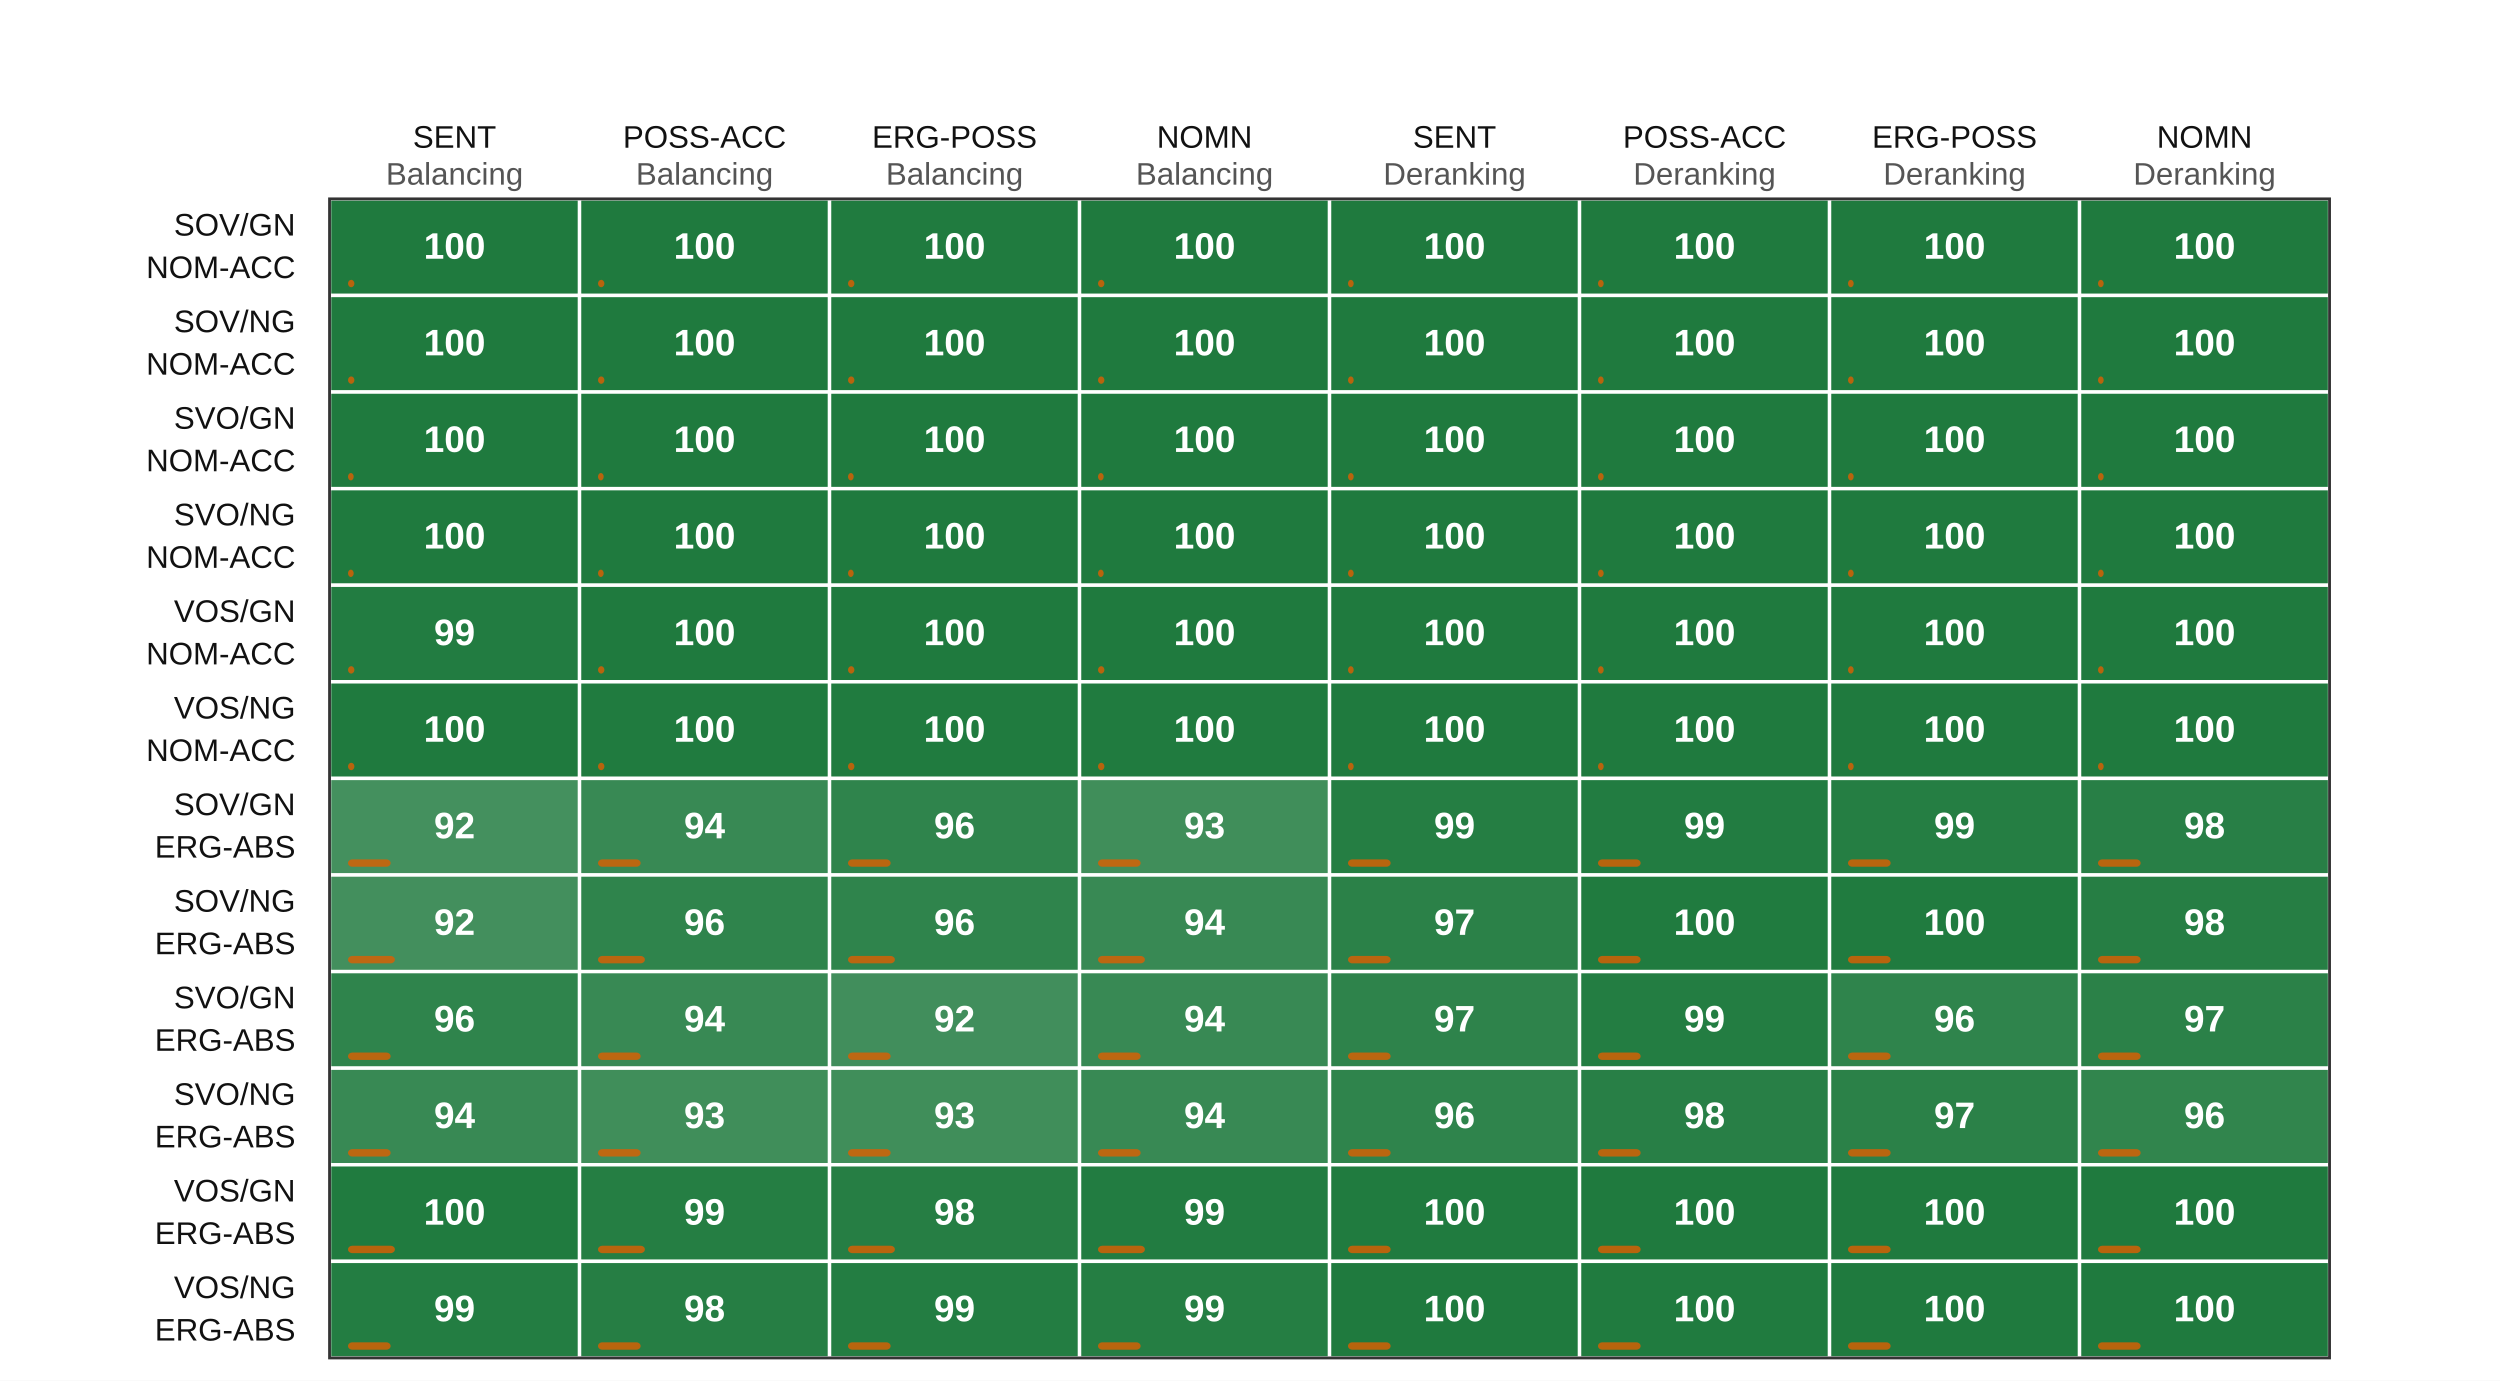
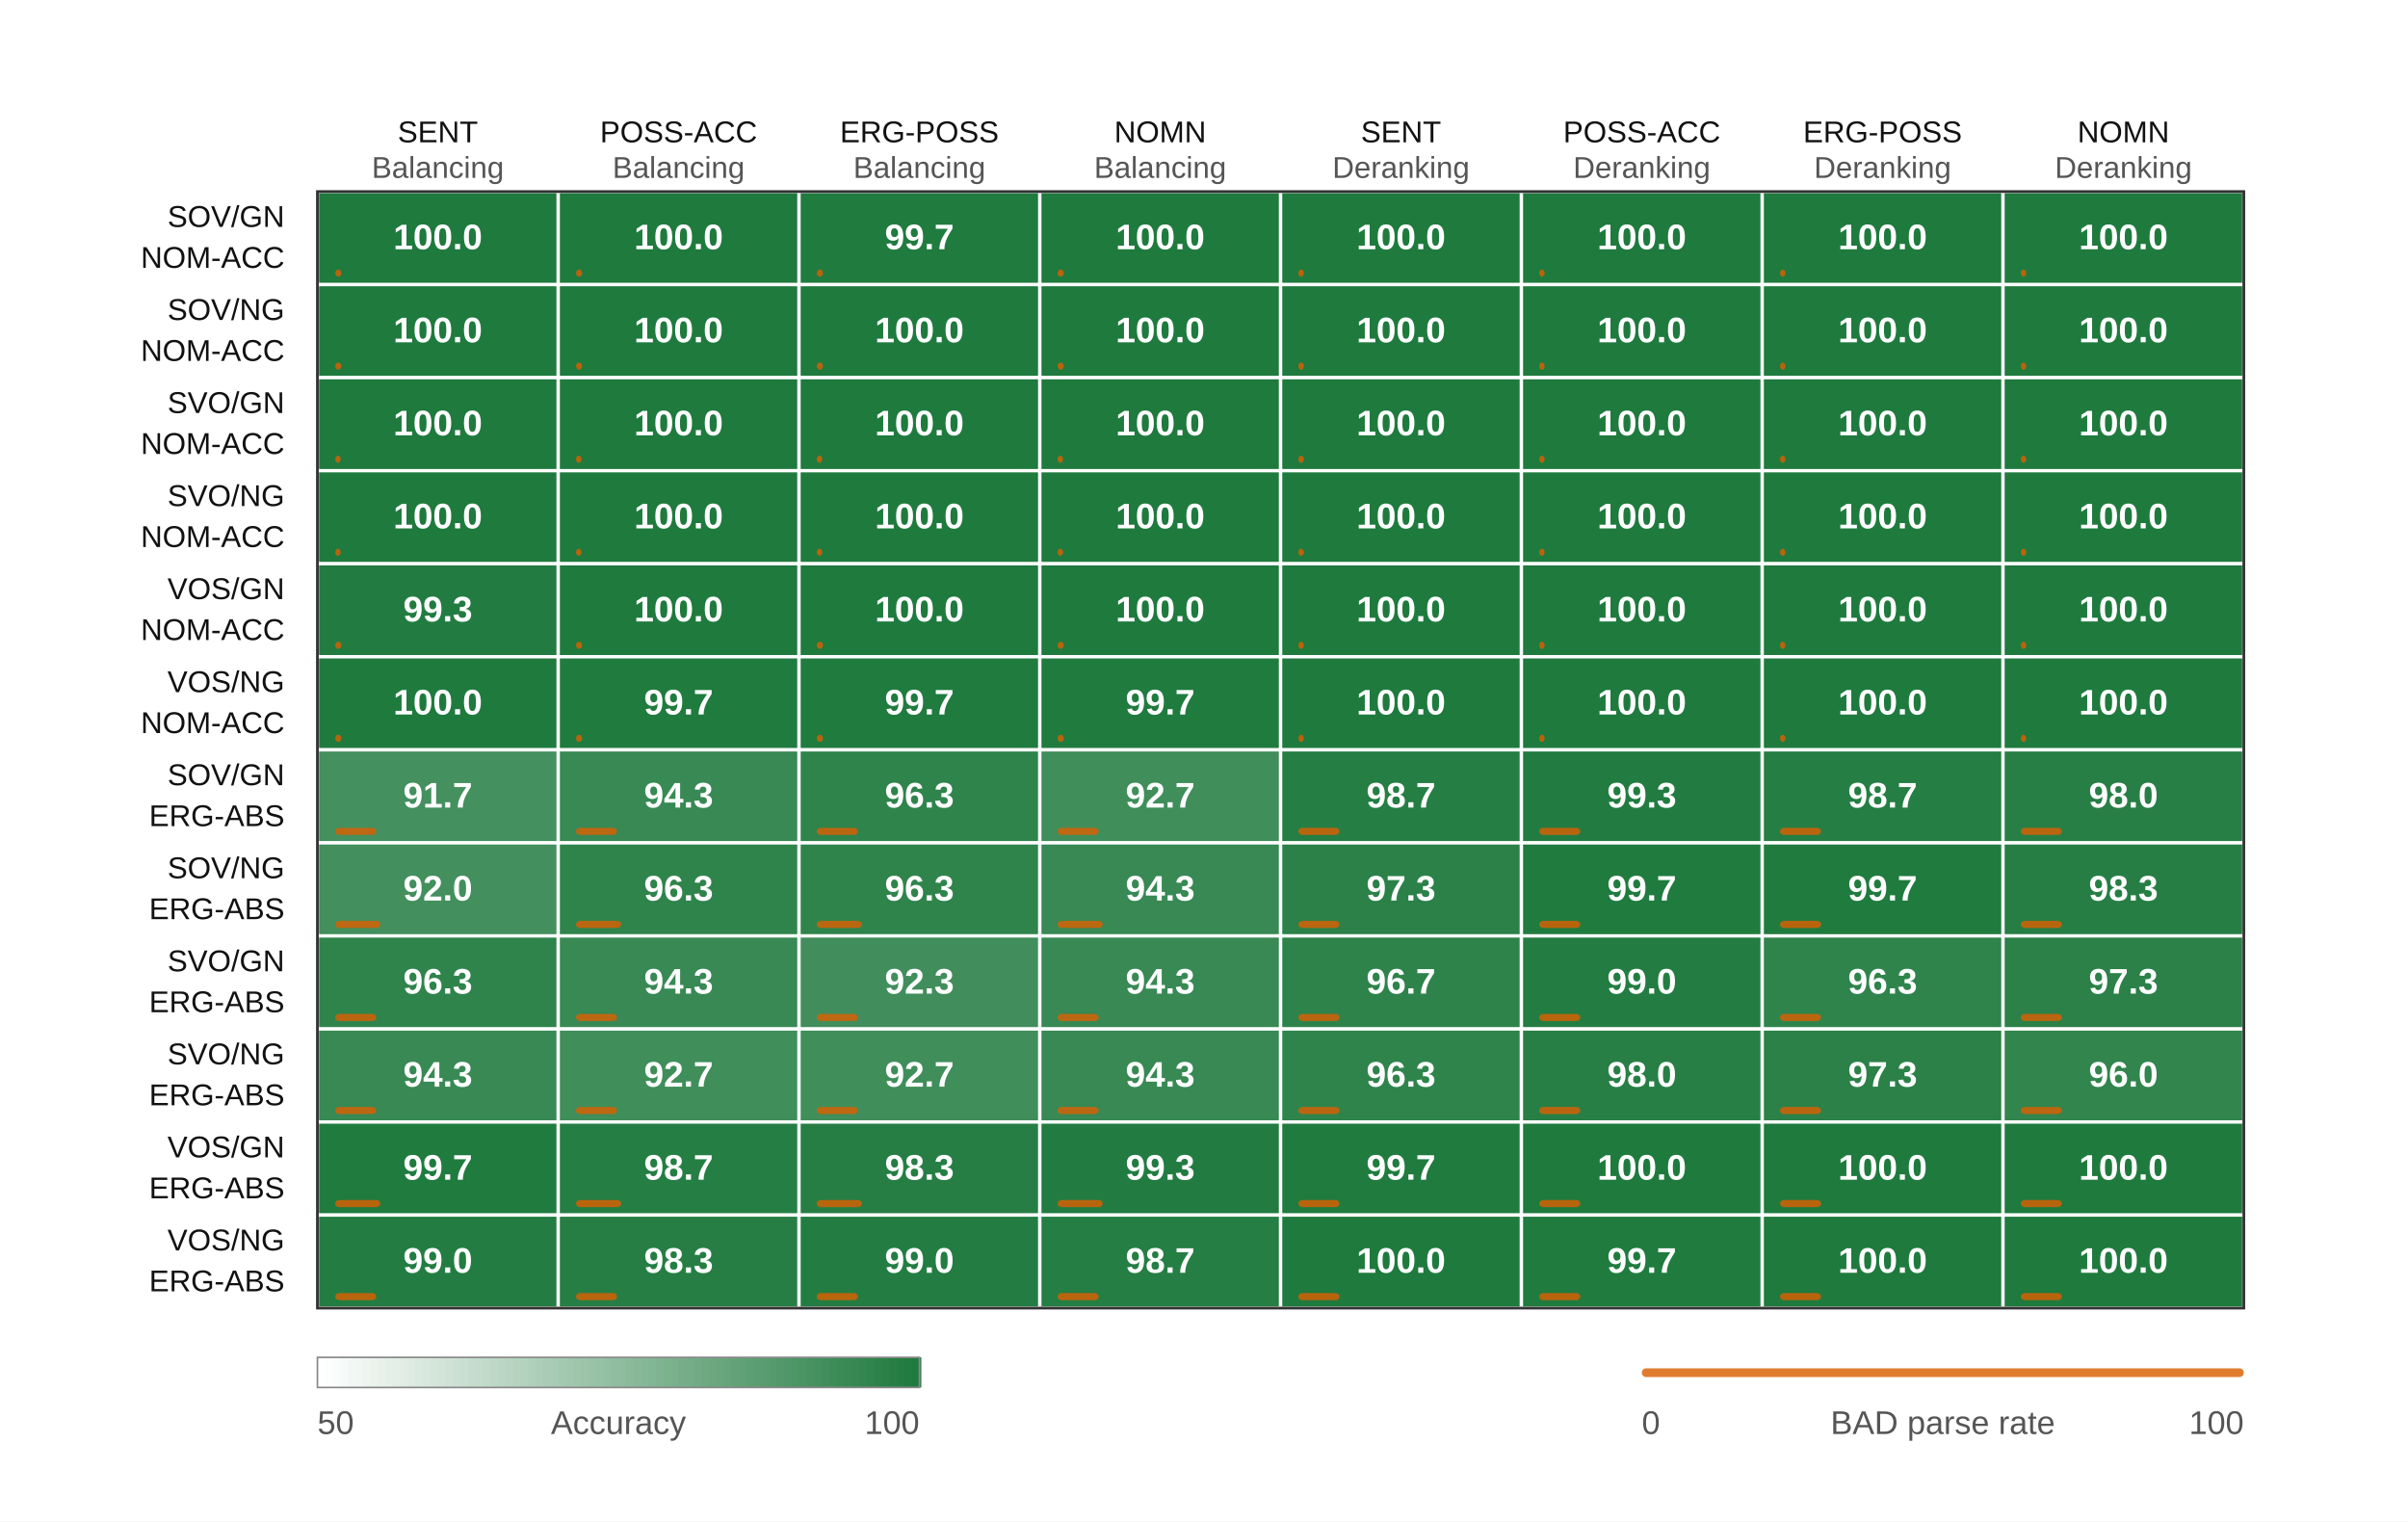
- <svg xmlns="http://www.w3.org/2000/svg" width="880" height="486" viewBox="0 0 880 486">
+ <svg xmlns="http://www.w3.org/2000/svg" width="880" height="556" viewBox="0 0 880 556">
  <defs>
    <style>text{font-family:Arial,Helvetica,sans-serif}.lab{font-size:11px;fill:#111}.num{font-size:13px;font-weight:700}.small{font-size:12px;fill:#555}.comp{font-size:11px;fill:#555}</style>
  </defs>
-   <rect x="0" y="0" width="880" height="486" fill="#fff" />
+   <rect x="0" y="0" width="880" height="556" fill="#fff" />
  <text class="lab" x="160" y="52" text-anchor="middle">SENT</text>
  <text class="comp" x="160" y="65" text-anchor="middle">Balancing</text>
  <text class="lab" x="248" y="52" text-anchor="middle">POSS-ACC</text>
  <text class="comp" x="248" y="65" text-anchor="middle">Balancing</text>
  <text class="lab" x="336" y="52" text-anchor="middle">ERG-POSS</text>
  <text class="comp" x="336" y="65" text-anchor="middle">Balancing</text>
  <text class="lab" x="424" y="52" text-anchor="middle">NOMN</text>
  <text class="comp" x="424" y="65" text-anchor="middle">Balancing</text>
  <text class="lab" x="512" y="52" text-anchor="middle">SENT</text>
  <text class="comp" x="512" y="65" text-anchor="middle">Deranking</text>
  <text class="lab" x="600" y="52" text-anchor="middle">POSS-ACC</text>
  <text class="comp" x="600" y="65" text-anchor="middle">Deranking</text>
  <text class="lab" x="688" y="52" text-anchor="middle">ERG-POSS</text>
  <text class="comp" x="688" y="65" text-anchor="middle">Deranking</text>
  <text class="lab" x="776" y="52" text-anchor="middle">NOMN</text>
  <text class="comp" x="776" y="65" text-anchor="middle">Deranking</text>
  <text class="lab" x="104" y="82.92" text-anchor="end">SOV/GN</text>
  <text class="lab" x="104" y="97.88" text-anchor="end">NOM-ACC</text>
  <rect x="116" y="70" width="88" height="34" fill="#1f7a3e" stroke="#fff" stroke-width="1.2" />
-   <text class="num" x="160" y="91.08" text-anchor="middle" fill="#fff">100</text>
+   <text class="num" x="160" y="91.08" text-anchor="middle" fill="#fff">100.0</text>
  <rect x="122.5" y="98.5" width="2.25" height="2.6" rx="1.5" fill="#d95f02" opacity="0.82" />
  <rect x="204" y="70" width="88" height="34" fill="#1f7a3e" stroke="#fff" stroke-width="1.2" />
-   <text class="num" x="248" y="91.08" text-anchor="middle" fill="#fff">100</text>
+   <text class="num" x="248" y="91.08" text-anchor="middle" fill="#fff">100.0</text>
  <rect x="210.5" y="98.5" width="2.25" height="2.6" rx="1.5" fill="#d95f02" opacity="0.82" />
  <rect x="292" y="70" width="88" height="34" fill="#207b3f" stroke="#fff" stroke-width="1.2" />
-   <text class="num" x="336" y="91.08" text-anchor="middle" fill="#fff">100</text>
+   <text class="num" x="336" y="91.08" text-anchor="middle" fill="#fff">99.7</text>
  <rect x="298.5" y="98.5" width="2.25" height="2.6" rx="1.5" fill="#d95f02" opacity="0.82" />
  <rect x="380" y="70" width="88" height="34" fill="#1f7a3e" stroke="#fff" stroke-width="1.2" />
-   <text class="num" x="424" y="91.08" text-anchor="middle" fill="#fff">100</text>
+   <text class="num" x="424" y="91.08" text-anchor="middle" fill="#fff">100.0</text>
  <rect x="386.5" y="98.5" width="2.25" height="2.6" rx="1.5" fill="#d95f02" opacity="0.82" />
  <rect x="468" y="70" width="88" height="34" fill="#1f7a3e" stroke="#fff" stroke-width="1.2" />
-   <text class="num" x="512" y="91.08" text-anchor="middle" fill="#fff">100</text>
+   <text class="num" x="512" y="91.08" text-anchor="middle" fill="#fff">100.0</text>
  <rect x="474.5" y="98.5" width="2" height="2.6" rx="1.5" fill="#d95f02" opacity="0.82" />
  <rect x="556" y="70" width="88" height="34" fill="#1f7a3e" stroke="#fff" stroke-width="1.2" />
-   <text class="num" x="600" y="91.08" text-anchor="middle" fill="#fff">100</text>
+   <text class="num" x="600" y="91.08" text-anchor="middle" fill="#fff">100.0</text>
  <rect x="562.5" y="98.5" width="2" height="2.6" rx="1.5" fill="#d95f02" opacity="0.82" />
  <rect x="644" y="70" width="88" height="34" fill="#1f7a3e" stroke="#fff" stroke-width="1.2" />
-   <text class="num" x="688" y="91.08" text-anchor="middle" fill="#fff">100</text>
+   <text class="num" x="688" y="91.08" text-anchor="middle" fill="#fff">100.0</text>
  <rect x="650.5" y="98.5" width="2" height="2.6" rx="1.5" fill="#d95f02" opacity="0.82" />
  <rect x="732" y="70" width="88" height="34" fill="#1f7a3e" stroke="#fff" stroke-width="1.2" />
-   <text class="num" x="776" y="91.08" text-anchor="middle" fill="#fff">100</text>
+   <text class="num" x="776" y="91.08" text-anchor="middle" fill="#fff">100.0</text>
  <rect x="738.5" y="98.5" width="2" height="2.6" rx="1.5" fill="#d95f02" opacity="0.82" />
  <text class="lab" x="104" y="116.92" text-anchor="end">SOV/NG</text>
  <text class="lab" x="104" y="131.88" text-anchor="end">NOM-ACC</text>
  <rect x="116" y="104" width="88" height="34" fill="#1f7a3e" stroke="#fff" stroke-width="1.2" />
-   <text class="num" x="160" y="125.08" text-anchor="middle" fill="#fff">100</text>
+   <text class="num" x="160" y="125.08" text-anchor="middle" fill="#fff">100.0</text>
  <rect x="122.5" y="132.5" width="2.25" height="2.6" rx="1.5" fill="#d95f02" opacity="0.82" />
  <rect x="204" y="104" width="88" height="34" fill="#1f7a3e" stroke="#fff" stroke-width="1.2" />
-   <text class="num" x="248" y="125.08" text-anchor="middle" fill="#fff">100</text>
+   <text class="num" x="248" y="125.08" text-anchor="middle" fill="#fff">100.0</text>
  <rect x="210.5" y="132.5" width="2.25" height="2.6" rx="1.5" fill="#d95f02" opacity="0.82" />
  <rect x="292" y="104" width="88" height="34" fill="#1f7a3e" stroke="#fff" stroke-width="1.2" />
-   <text class="num" x="336" y="125.08" text-anchor="middle" fill="#fff">100</text>
+   <text class="num" x="336" y="125.08" text-anchor="middle" fill="#fff">100.0</text>
  <rect x="298.5" y="132.5" width="2.25" height="2.6" rx="1.5" fill="#d95f02" opacity="0.82" />
  <rect x="380" y="104" width="88" height="34" fill="#1f7a3e" stroke="#fff" stroke-width="1.2" />
-   <text class="num" x="424" y="125.08" text-anchor="middle" fill="#fff">100</text>
+   <text class="num" x="424" y="125.08" text-anchor="middle" fill="#fff">100.0</text>
  <rect x="386.5" y="132.5" width="2.25" height="2.6" rx="1.5" fill="#d95f02" opacity="0.82" />
  <rect x="468" y="104" width="88" height="34" fill="#1f7a3e" stroke="#fff" stroke-width="1.2" />
-   <text class="num" x="512" y="125.08" text-anchor="middle" fill="#fff">100</text>
+   <text class="num" x="512" y="125.08" text-anchor="middle" fill="#fff">100.0</text>
  <rect x="474.5" y="132.5" width="2" height="2.6" rx="1.5" fill="#d95f02" opacity="0.82" />
  <rect x="556" y="104" width="88" height="34" fill="#1f7a3e" stroke="#fff" stroke-width="1.2" />
-   <text class="num" x="600" y="125.08" text-anchor="middle" fill="#fff">100</text>
+   <text class="num" x="600" y="125.08" text-anchor="middle" fill="#fff">100.0</text>
  <rect x="562.5" y="132.5" width="2" height="2.6" rx="1.5" fill="#d95f02" opacity="0.82" />
  <rect x="644" y="104" width="88" height="34" fill="#1f7a3e" stroke="#fff" stroke-width="1.2" />
-   <text class="num" x="688" y="125.08" text-anchor="middle" fill="#fff">100</text>
+   <text class="num" x="688" y="125.08" text-anchor="middle" fill="#fff">100.0</text>
  <rect x="650.5" y="132.5" width="2" height="2.6" rx="1.5" fill="#d95f02" opacity="0.82" />
  <rect x="732" y="104" width="88" height="34" fill="#1f7a3e" stroke="#fff" stroke-width="1.2" />
-   <text class="num" x="776" y="125.08" text-anchor="middle" fill="#fff">100</text>
+   <text class="num" x="776" y="125.08" text-anchor="middle" fill="#fff">100.0</text>
  <rect x="738.5" y="132.5" width="2" height="2.6" rx="1.5" fill="#d95f02" opacity="0.82" />
  <text class="lab" x="104" y="150.92" text-anchor="end">SVO/GN</text>
  <text class="lab" x="104" y="165.88" text-anchor="end">NOM-ACC</text>
  <rect x="116" y="138" width="88" height="34" fill="#1f7a3e" stroke="#fff" stroke-width="1.2" />
-   <text class="num" x="160" y="159.08" text-anchor="middle" fill="#fff">100</text>
+   <text class="num" x="160" y="159.08" text-anchor="middle" fill="#fff">100.0</text>
  <rect x="122.5" y="166.5" width="2" height="2.6" rx="1.5" fill="#d95f02" opacity="0.82" />
  <rect x="204" y="138" width="88" height="34" fill="#1f7a3e" stroke="#fff" stroke-width="1.2" />
-   <text class="num" x="248" y="159.08" text-anchor="middle" fill="#fff">100</text>
+   <text class="num" x="248" y="159.08" text-anchor="middle" fill="#fff">100.0</text>
  <rect x="210.5" y="166.5" width="2" height="2.6" rx="1.5" fill="#d95f02" opacity="0.82" />
  <rect x="292" y="138" width="88" height="34" fill="#1f7a3e" stroke="#fff" stroke-width="1.2" />
-   <text class="num" x="336" y="159.08" text-anchor="middle" fill="#fff">100</text>
+   <text class="num" x="336" y="159.08" text-anchor="middle" fill="#fff">100.0</text>
  <rect x="298.5" y="166.5" width="2" height="2.6" rx="1.5" fill="#d95f02" opacity="0.82" />
  <rect x="380" y="138" width="88" height="34" fill="#1f7a3e" stroke="#fff" stroke-width="1.2" />
-   <text class="num" x="424" y="159.08" text-anchor="middle" fill="#fff">100</text>
+   <text class="num" x="424" y="159.08" text-anchor="middle" fill="#fff">100.0</text>
  <rect x="386.5" y="166.5" width="2" height="2.6" rx="1.5" fill="#d95f02" opacity="0.82" />
  <rect x="468" y="138" width="88" height="34" fill="#1f7a3e" stroke="#fff" stroke-width="1.2" />
-   <text class="num" x="512" y="159.08" text-anchor="middle" fill="#fff">100</text>
+   <text class="num" x="512" y="159.08" text-anchor="middle" fill="#fff">100.0</text>
  <rect x="474.5" y="166.5" width="2" height="2.6" rx="1.5" fill="#d95f02" opacity="0.82" />
  <rect x="556" y="138" width="88" height="34" fill="#1f7a3e" stroke="#fff" stroke-width="1.2" />
-   <text class="num" x="600" y="159.08" text-anchor="middle" fill="#fff">100</text>
+   <text class="num" x="600" y="159.08" text-anchor="middle" fill="#fff">100.0</text>
  <rect x="562.5" y="166.5" width="2" height="2.6" rx="1.5" fill="#d95f02" opacity="0.82" />
  <rect x="644" y="138" width="88" height="34" fill="#1f7a3e" stroke="#fff" stroke-width="1.2" />
-   <text class="num" x="688" y="159.08" text-anchor="middle" fill="#fff">100</text>
+   <text class="num" x="688" y="159.08" text-anchor="middle" fill="#fff">100.0</text>
  <rect x="650.5" y="166.5" width="2" height="2.6" rx="1.5" fill="#d95f02" opacity="0.82" />
  <rect x="732" y="138" width="88" height="34" fill="#1f7a3e" stroke="#fff" stroke-width="1.2" />
-   <text class="num" x="776" y="159.08" text-anchor="middle" fill="#fff">100</text>
+   <text class="num" x="776" y="159.08" text-anchor="middle" fill="#fff">100.0</text>
  <rect x="738.5" y="166.5" width="2" height="2.6" rx="1.5" fill="#d95f02" opacity="0.82" />
  <text class="lab" x="104" y="184.92" text-anchor="end">SVO/NG</text>
  <text class="lab" x="104" y="199.88" text-anchor="end">NOM-ACC</text>
  <rect x="116" y="172" width="88" height="34" fill="#1f7a3e" stroke="#fff" stroke-width="1.2" />
-   <text class="num" x="160" y="193.08" text-anchor="middle" fill="#fff">100</text>
+   <text class="num" x="160" y="193.08" text-anchor="middle" fill="#fff">100.0</text>
  <rect x="122.5" y="200.5" width="2" height="2.6" rx="1.5" fill="#d95f02" opacity="0.82" />
  <rect x="204" y="172" width="88" height="34" fill="#1f7a3e" stroke="#fff" stroke-width="1.2" />
-   <text class="num" x="248" y="193.08" text-anchor="middle" fill="#fff">100</text>
+   <text class="num" x="248" y="193.08" text-anchor="middle" fill="#fff">100.0</text>
  <rect x="210.5" y="200.5" width="2" height="2.6" rx="1.5" fill="#d95f02" opacity="0.82" />
  <rect x="292" y="172" width="88" height="34" fill="#1f7a3e" stroke="#fff" stroke-width="1.2" />
-   <text class="num" x="336" y="193.08" text-anchor="middle" fill="#fff">100</text>
+   <text class="num" x="336" y="193.08" text-anchor="middle" fill="#fff">100.0</text>
  <rect x="298.5" y="200.5" width="2" height="2.6" rx="1.5" fill="#d95f02" opacity="0.82" />
  <rect x="380" y="172" width="88" height="34" fill="#1f7a3e" stroke="#fff" stroke-width="1.2" />
-   <text class="num" x="424" y="193.08" text-anchor="middle" fill="#fff">100</text>
+   <text class="num" x="424" y="193.08" text-anchor="middle" fill="#fff">100.0</text>
  <rect x="386.5" y="200.5" width="2" height="2.6" rx="1.5" fill="#d95f02" opacity="0.82" />
  <rect x="468" y="172" width="88" height="34" fill="#1f7a3e" stroke="#fff" stroke-width="1.2" />
-   <text class="num" x="512" y="193.08" text-anchor="middle" fill="#fff">100</text>
+   <text class="num" x="512" y="193.08" text-anchor="middle" fill="#fff">100.0</text>
  <rect x="474.5" y="200.5" width="2" height="2.6" rx="1.5" fill="#d95f02" opacity="0.82" />
  <rect x="556" y="172" width="88" height="34" fill="#1f7a3e" stroke="#fff" stroke-width="1.2" />
-   <text class="num" x="600" y="193.08" text-anchor="middle" fill="#fff">100</text>
+   <text class="num" x="600" y="193.08" text-anchor="middle" fill="#fff">100.0</text>
  <rect x="562.5" y="200.5" width="2" height="2.6" rx="1.5" fill="#d95f02" opacity="0.82" />
  <rect x="644" y="172" width="88" height="34" fill="#1f7a3e" stroke="#fff" stroke-width="1.2" />
-   <text class="num" x="688" y="193.08" text-anchor="middle" fill="#fff">100</text>
+   <text class="num" x="688" y="193.08" text-anchor="middle" fill="#fff">100.0</text>
  <rect x="650.5" y="200.5" width="2" height="2.6" rx="1.5" fill="#d95f02" opacity="0.82" />
  <rect x="732" y="172" width="88" height="34" fill="#1f7a3e" stroke="#fff" stroke-width="1.2" />
-   <text class="num" x="776" y="193.08" text-anchor="middle" fill="#fff">100</text>
+   <text class="num" x="776" y="193.08" text-anchor="middle" fill="#fff">100.0</text>
  <rect x="738.5" y="200.5" width="2" height="2.6" rx="1.5" fill="#d95f02" opacity="0.82" />
  <text class="lab" x="104" y="218.92" text-anchor="end">VOS/GN</text>
  <text class="lab" x="104" y="233.88" text-anchor="end">NOM-ACC</text>
  <rect x="116" y="206" width="88" height="34" fill="#227c41" stroke="#fff" stroke-width="1.2" />
-   <text class="num" x="160" y="227.08" text-anchor="middle" fill="#fff">99</text>
+   <text class="num" x="160" y="227.08" text-anchor="middle" fill="#fff">99.3</text>
  <rect x="122.5" y="234.5" width="2.25" height="2.6" rx="1.5" fill="#d95f02" opacity="0.82" />
  <rect x="204" y="206" width="88" height="34" fill="#1f7a3e" stroke="#fff" stroke-width="1.2" />
-   <text class="num" x="248" y="227.08" text-anchor="middle" fill="#fff">100</text>
+   <text class="num" x="248" y="227.08" text-anchor="middle" fill="#fff">100.0</text>
  <rect x="210.5" y="234.5" width="2.25" height="2.6" rx="1.5" fill="#d95f02" opacity="0.82" />
  <rect x="292" y="206" width="88" height="34" fill="#1f7a3e" stroke="#fff" stroke-width="1.2" />
-   <text class="num" x="336" y="227.08" text-anchor="middle" fill="#fff">100</text>
+   <text class="num" x="336" y="227.08" text-anchor="middle" fill="#fff">100.0</text>
  <rect x="298.5" y="234.5" width="2.25" height="2.6" rx="1.5" fill="#d95f02" opacity="0.82" />
  <rect x="380" y="206" width="88" height="34" fill="#1f7a3e" stroke="#fff" stroke-width="1.2" />
-   <text class="num" x="424" y="227.08" text-anchor="middle" fill="#fff">100</text>
+   <text class="num" x="424" y="227.08" text-anchor="middle" fill="#fff">100.0</text>
  <rect x="386.5" y="234.5" width="2.25" height="2.6" rx="1.5" fill="#d95f02" opacity="0.82" />
  <rect x="468" y="206" width="88" height="34" fill="#1f7a3e" stroke="#fff" stroke-width="1.2" />
-   <text class="num" x="512" y="227.08" text-anchor="middle" fill="#fff">100</text>
+   <text class="num" x="512" y="227.08" text-anchor="middle" fill="#fff">100.0</text>
  <rect x="474.5" y="234.5" width="2" height="2.6" rx="1.5" fill="#d95f02" opacity="0.82" />
  <rect x="556" y="206" width="88" height="34" fill="#1f7a3e" stroke="#fff" stroke-width="1.2" />
-   <text class="num" x="600" y="227.08" text-anchor="middle" fill="#fff">100</text>
+   <text class="num" x="600" y="227.08" text-anchor="middle" fill="#fff">100.0</text>
  <rect x="562.5" y="234.5" width="2" height="2.6" rx="1.5" fill="#d95f02" opacity="0.82" />
  <rect x="644" y="206" width="88" height="34" fill="#1f7a3e" stroke="#fff" stroke-width="1.2" />
-   <text class="num" x="688" y="227.08" text-anchor="middle" fill="#fff">100</text>
+   <text class="num" x="688" y="227.08" text-anchor="middle" fill="#fff">100.0</text>
  <rect x="650.5" y="234.5" width="2" height="2.6" rx="1.5" fill="#d95f02" opacity="0.82" />
  <rect x="732" y="206" width="88" height="34" fill="#1f7a3e" stroke="#fff" stroke-width="1.2" />
-   <text class="num" x="776" y="227.08" text-anchor="middle" fill="#fff">100</text>
+   <text class="num" x="776" y="227.08" text-anchor="middle" fill="#fff">100.0</text>
  <rect x="738.5" y="234.5" width="2" height="2.6" rx="1.5" fill="#d95f02" opacity="0.82" />
  <text class="lab" x="104" y="252.92" text-anchor="end">VOS/NG</text>
  <text class="lab" x="104" y="267.88" text-anchor="end">NOM-ACC</text>
  <rect x="116" y="240" width="88" height="34" fill="#1f7a3e" stroke="#fff" stroke-width="1.2" />
-   <text class="num" x="160" y="261.08" text-anchor="middle" fill="#fff">100</text>
+   <text class="num" x="160" y="261.08" text-anchor="middle" fill="#fff">100.0</text>
  <rect x="122.5" y="268.5" width="2.25" height="2.6" rx="1.5" fill="#d95f02" opacity="0.82" />
  <rect x="204" y="240" width="88" height="34" fill="#207b3f" stroke="#fff" stroke-width="1.2" />
-   <text class="num" x="248" y="261.08" text-anchor="middle" fill="#fff">100</text>
+   <text class="num" x="248" y="261.08" text-anchor="middle" fill="#fff">99.7</text>
  <rect x="210.5" y="268.5" width="2.25" height="2.6" rx="1.5" fill="#d95f02" opacity="0.82" />
  <rect x="292" y="240" width="88" height="34" fill="#207b3f" stroke="#fff" stroke-width="1.2" />
-   <text class="num" x="336" y="261.08" text-anchor="middle" fill="#fff">100</text>
+   <text class="num" x="336" y="261.08" text-anchor="middle" fill="#fff">99.7</text>
  <rect x="298.5" y="268.5" width="2.25" height="2.6" rx="1.5" fill="#d95f02" opacity="0.82" />
  <rect x="380" y="240" width="88" height="34" fill="#207b3f" stroke="#fff" stroke-width="1.2" />
-   <text class="num" x="424" y="261.08" text-anchor="middle" fill="#fff">100</text>
+   <text class="num" x="424" y="261.08" text-anchor="middle" fill="#fff">99.7</text>
  <rect x="386.5" y="268.5" width="2.25" height="2.6" rx="1.5" fill="#d95f02" opacity="0.82" />
  <rect x="468" y="240" width="88" height="34" fill="#1f7a3e" stroke="#fff" stroke-width="1.2" />
-   <text class="num" x="512" y="261.08" text-anchor="middle" fill="#fff">100</text>
+   <text class="num" x="512" y="261.08" text-anchor="middle" fill="#fff">100.0</text>
  <rect x="474.5" y="268.5" width="2" height="2.6" rx="1.5" fill="#d95f02" opacity="0.82" />
  <rect x="556" y="240" width="88" height="34" fill="#1f7a3e" stroke="#fff" stroke-width="1.2" />
-   <text class="num" x="600" y="261.08" text-anchor="middle" fill="#fff">100</text>
+   <text class="num" x="600" y="261.08" text-anchor="middle" fill="#fff">100.0</text>
  <rect x="562.5" y="268.5" width="2" height="2.6" rx="1.5" fill="#d95f02" opacity="0.82" />
  <rect x="644" y="240" width="88" height="34" fill="#1f7a3e" stroke="#fff" stroke-width="1.2" />
-   <text class="num" x="688" y="261.08" text-anchor="middle" fill="#fff">100</text>
+   <text class="num" x="688" y="261.08" text-anchor="middle" fill="#fff">100.0</text>
  <rect x="650.5" y="268.5" width="2" height="2.6" rx="1.5" fill="#d95f02" opacity="0.82" />
  <rect x="732" y="240" width="88" height="34" fill="#1f7a3e" stroke="#fff" stroke-width="1.2" />
-   <text class="num" x="776" y="261.08" text-anchor="middle" fill="#fff">100</text>
+   <text class="num" x="776" y="261.08" text-anchor="middle" fill="#fff">100.0</text>
  <rect x="738.5" y="268.5" width="2" height="2.6" rx="1.5" fill="#d95f02" opacity="0.82" />
  <text class="lab" x="104" y="286.92" text-anchor="end">SOV/GN</text>
  <text class="lab" x="104" y="301.88" text-anchor="end">ERG-ABS</text>
  <rect x="116" y="274" width="88" height="34" fill="#44905e" stroke="#fff" stroke-width="1.2" />
-   <text class="num" x="160" y="295.08" text-anchor="middle" fill="#fff">92</text>
+   <text class="num" x="160" y="295.08" text-anchor="middle" fill="#fff">91.7</text>
  <rect x="122.5" y="302.5" width="15" height="2.6" rx="1.5" fill="#d95f02" opacity="0.82" />
  <rect x="204" y="274" width="88" height="34" fill="#388954" stroke="#fff" stroke-width="1.2" />
-   <text class="num" x="248" y="295.08" text-anchor="middle" fill="#fff">94</text>
+   <text class="num" x="248" y="295.08" text-anchor="middle" fill="#fff">94.3</text>
  <rect x="210.5" y="302.5" width="15" height="2.6" rx="1.5" fill="#d95f02" opacity="0.82" />
  <rect x="292" y="274" width="88" height="34" fill="#2f844c" stroke="#fff" stroke-width="1.2" />
-   <text class="num" x="336" y="295.08" text-anchor="middle" fill="#fff">96</text>
+   <text class="num" x="336" y="295.08" text-anchor="middle" fill="#fff">96.3</text>
  <rect x="298.5" y="302.5" width="15" height="2.6" rx="1.5" fill="#d95f02" opacity="0.82" />
  <rect x="380" y="274" width="88" height="34" fill="#408e5a" stroke="#fff" stroke-width="1.2" />
-   <text class="num" x="424" y="295.08" text-anchor="middle" fill="#fff">93</text>
+   <text class="num" x="424" y="295.08" text-anchor="middle" fill="#fff">92.7</text>
  <rect x="386.5" y="302.5" width="15" height="2.6" rx="1.5" fill="#d95f02" opacity="0.82" />
  <rect x="468" y="274" width="88" height="34" fill="#257e43" stroke="#fff" stroke-width="1.2" />
-   <text class="num" x="512" y="295.08" text-anchor="middle" fill="#fff">99</text>
+   <text class="num" x="512" y="295.08" text-anchor="middle" fill="#fff">98.7</text>
  <rect x="474.5" y="302.5" width="15" height="2.6" rx="1.5" fill="#d95f02" opacity="0.82" />
  <rect x="556" y="274" width="88" height="34" fill="#227c41" stroke="#fff" stroke-width="1.2" />
-   <text class="num" x="600" y="295.08" text-anchor="middle" fill="#fff">99</text>
+   <text class="num" x="600" y="295.08" text-anchor="middle" fill="#fff">99.3</text>
  <rect x="562.5" y="302.5" width="15" height="2.6" rx="1.5" fill="#d95f02" opacity="0.82" />
  <rect x="644" y="274" width="88" height="34" fill="#257e43" stroke="#fff" stroke-width="1.2" />
-   <text class="num" x="688" y="295.08" text-anchor="middle" fill="#fff">99</text>
+   <text class="num" x="688" y="295.08" text-anchor="middle" fill="#fff">98.7</text>
  <rect x="650.5" y="302.5" width="15" height="2.6" rx="1.5" fill="#d95f02" opacity="0.82" />
  <rect x="732" y="274" width="88" height="34" fill="#287f46" stroke="#fff" stroke-width="1.2" />
-   <text class="num" x="776" y="295.08" text-anchor="middle" fill="#fff">98</text>
+   <text class="num" x="776" y="295.08" text-anchor="middle" fill="#fff">98.0</text>
  <rect x="738.5" y="302.5" width="15" height="2.6" rx="1.5" fill="#d95f02" opacity="0.82" />
  <text class="lab" x="104" y="320.92" text-anchor="end">SOV/NG</text>
  <text class="lab" x="104" y="335.88" text-anchor="end">ERG-ABS</text>
  <rect x="116" y="308" width="88" height="34" fill="#438f5d" stroke="#fff" stroke-width="1.2" />
-   <text class="num" x="160" y="329.08" text-anchor="middle" fill="#fff">92</text>
+   <text class="num" x="160" y="329.08" text-anchor="middle" fill="#fff">92.0</text>
  <rect x="122.5" y="336.5" width="16.5" height="2.6" rx="1.5" fill="#d95f02" opacity="0.82" />
  <rect x="204" y="308" width="88" height="34" fill="#2f844c" stroke="#fff" stroke-width="1.2" />
-   <text class="num" x="248" y="329.08" text-anchor="middle" fill="#fff">96</text>
+   <text class="num" x="248" y="329.08" text-anchor="middle" fill="#fff">96.3</text>
  <rect x="210.5" y="336.5" width="16.5" height="2.6" rx="1.5" fill="#d95f02" opacity="0.82" />
  <rect x="292" y="308" width="88" height="34" fill="#2f844c" stroke="#fff" stroke-width="1.2" />
-   <text class="num" x="336" y="329.08" text-anchor="middle" fill="#fff">96</text>
+   <text class="num" x="336" y="329.08" text-anchor="middle" fill="#fff">96.3</text>
  <rect x="298.5" y="336.5" width="16.5" height="2.6" rx="1.5" fill="#d95f02" opacity="0.82" />
  <rect x="380" y="308" width="88" height="34" fill="#388954" stroke="#fff" stroke-width="1.2" />
-   <text class="num" x="424" y="329.08" text-anchor="middle" fill="#fff">94</text>
+   <text class="num" x="424" y="329.08" text-anchor="middle" fill="#fff">94.3</text>
  <rect x="386.5" y="336.5" width="16.5" height="2.6" rx="1.5" fill="#d95f02" opacity="0.82" />
  <rect x="468" y="308" width="88" height="34" fill="#2b8148" stroke="#fff" stroke-width="1.2" />
-   <text class="num" x="512" y="329.08" text-anchor="middle" fill="#fff">97</text>
+   <text class="num" x="512" y="329.08" text-anchor="middle" fill="#fff">97.3</text>
  <rect x="474.5" y="336.5" width="15" height="2.6" rx="1.5" fill="#d95f02" opacity="0.82" />
  <rect x="556" y="308" width="88" height="34" fill="#207b3f" stroke="#fff" stroke-width="1.2" />
-   <text class="num" x="600" y="329.08" text-anchor="middle" fill="#fff">100</text>
+   <text class="num" x="600" y="329.08" text-anchor="middle" fill="#fff">99.7</text>
  <rect x="562.5" y="336.5" width="15" height="2.6" rx="1.5" fill="#d95f02" opacity="0.82" />
  <rect x="644" y="308" width="88" height="34" fill="#207b3f" stroke="#fff" stroke-width="1.2" />
-   <text class="num" x="688" y="329.08" text-anchor="middle" fill="#fff">100</text>
+   <text class="num" x="688" y="329.08" text-anchor="middle" fill="#fff">99.7</text>
  <rect x="650.5" y="336.5" width="15" height="2.6" rx="1.5" fill="#d95f02" opacity="0.82" />
  <rect x="732" y="308" width="88" height="34" fill="#267e44" stroke="#fff" stroke-width="1.2" />
-   <text class="num" x="776" y="329.08" text-anchor="middle" fill="#fff">98</text>
+   <text class="num" x="776" y="329.08" text-anchor="middle" fill="#fff">98.3</text>
  <rect x="738.5" y="336.5" width="15" height="2.6" rx="1.5" fill="#d95f02" opacity="0.82" />
  <text class="lab" x="104" y="354.92" text-anchor="end">SVO/GN</text>
  <text class="lab" x="104" y="369.88" text-anchor="end">ERG-ABS</text>
  <rect x="116" y="342" width="88" height="34" fill="#2f844c" stroke="#fff" stroke-width="1.2" />
-   <text class="num" x="160" y="363.08" text-anchor="middle" fill="#fff">96</text>
+   <text class="num" x="160" y="363.08" text-anchor="middle" fill="#fff">96.3</text>
  <rect x="122.5" y="370.5" width="15" height="2.6" rx="1.5" fill="#d95f02" opacity="0.82" />
  <rect x="204" y="342" width="88" height="34" fill="#388954" stroke="#fff" stroke-width="1.2" />
-   <text class="num" x="248" y="363.08" text-anchor="middle" fill="#fff">94</text>
+   <text class="num" x="248" y="363.08" text-anchor="middle" fill="#fff">94.3</text>
  <rect x="210.5" y="370.5" width="15" height="2.6" rx="1.5" fill="#d95f02" opacity="0.82" />
  <rect x="292" y="342" width="88" height="34" fill="#418e5c" stroke="#fff" stroke-width="1.2" />
-   <text class="num" x="336" y="363.08" text-anchor="middle" fill="#fff">92</text>
+   <text class="num" x="336" y="363.08" text-anchor="middle" fill="#fff">92.3</text>
  <rect x="298.5" y="370.5" width="15" height="2.6" rx="1.5" fill="#d95f02" opacity="0.82" />
  <rect x="380" y="342" width="88" height="34" fill="#388954" stroke="#fff" stroke-width="1.2" />
-   <text class="num" x="424" y="363.08" text-anchor="middle" fill="#fff">94</text>
+   <text class="num" x="424" y="363.08" text-anchor="middle" fill="#fff">94.3</text>
  <rect x="386.5" y="370.5" width="15" height="2.6" rx="1.5" fill="#d95f02" opacity="0.82" />
  <rect x="468" y="342" width="88" height="34" fill="#2e834b" stroke="#fff" stroke-width="1.2" />
-   <text class="num" x="512" y="363.08" text-anchor="middle" fill="#fff">97</text>
+   <text class="num" x="512" y="363.08" text-anchor="middle" fill="#fff">96.7</text>
  <rect x="474.5" y="370.5" width="15" height="2.6" rx="1.5" fill="#d95f02" opacity="0.82" />
  <rect x="556" y="342" width="88" height="34" fill="#237d42" stroke="#fff" stroke-width="1.2" />
-   <text class="num" x="600" y="363.08" text-anchor="middle" fill="#fff">99</text>
+   <text class="num" x="600" y="363.08" text-anchor="middle" fill="#fff">99.0</text>
  <rect x="562.5" y="370.5" width="15" height="2.6" rx="1.5" fill="#d95f02" opacity="0.82" />
  <rect x="644" y="342" width="88" height="34" fill="#2f844c" stroke="#fff" stroke-width="1.2" />
-   <text class="num" x="688" y="363.08" text-anchor="middle" fill="#fff">96</text>
+   <text class="num" x="688" y="363.08" text-anchor="middle" fill="#fff">96.3</text>
  <rect x="650.5" y="370.5" width="15" height="2.6" rx="1.5" fill="#d95f02" opacity="0.82" />
  <rect x="732" y="342" width="88" height="34" fill="#2b8148" stroke="#fff" stroke-width="1.2" />
-   <text class="num" x="776" y="363.08" text-anchor="middle" fill="#fff">97</text>
+   <text class="num" x="776" y="363.08" text-anchor="middle" fill="#fff">97.3</text>
  <rect x="738.5" y="370.5" width="15" height="2.6" rx="1.5" fill="#d95f02" opacity="0.82" />
  <text class="lab" x="104" y="388.92" text-anchor="end">SVO/NG</text>
  <text class="lab" x="104" y="403.88" text-anchor="end">ERG-ABS</text>
  <rect x="116" y="376" width="88" height="34" fill="#388954" stroke="#fff" stroke-width="1.2" />
-   <text class="num" x="160" y="397.08" text-anchor="middle" fill="#fff">94</text>
+   <text class="num" x="160" y="397.08" text-anchor="middle" fill="#fff">94.3</text>
  <rect x="122.5" y="404.5" width="15" height="2.6" rx="1.5" fill="#d95f02" opacity="0.82" />
  <rect x="204" y="376" width="88" height="34" fill="#408e5a" stroke="#fff" stroke-width="1.2" />
-   <text class="num" x="248" y="397.08" text-anchor="middle" fill="#fff">93</text>
+   <text class="num" x="248" y="397.08" text-anchor="middle" fill="#fff">92.7</text>
  <rect x="210.5" y="404.5" width="15" height="2.6" rx="1.5" fill="#d95f02" opacity="0.82" />
  <rect x="292" y="376" width="88" height="34" fill="#408e5a" stroke="#fff" stroke-width="1.2" />
-   <text class="num" x="336" y="397.08" text-anchor="middle" fill="#fff">93</text>
+   <text class="num" x="336" y="397.08" text-anchor="middle" fill="#fff">92.7</text>
  <rect x="298.5" y="404.5" width="15" height="2.6" rx="1.5" fill="#d95f02" opacity="0.82" />
  <rect x="380" y="376" width="88" height="34" fill="#388954" stroke="#fff" stroke-width="1.2" />
-   <text class="num" x="424" y="397.08" text-anchor="middle" fill="#fff">94</text>
+   <text class="num" x="424" y="397.08" text-anchor="middle" fill="#fff">94.3</text>
  <rect x="386.5" y="404.5" width="15" height="2.6" rx="1.5" fill="#d95f02" opacity="0.82" />
  <rect x="468" y="376" width="88" height="34" fill="#2f844c" stroke="#fff" stroke-width="1.2" />
-   <text class="num" x="512" y="397.08" text-anchor="middle" fill="#fff">96</text>
+   <text class="num" x="512" y="397.08" text-anchor="middle" fill="#fff">96.3</text>
  <rect x="474.5" y="404.5" width="15" height="2.6" rx="1.5" fill="#d95f02" opacity="0.82" />
  <rect x="556" y="376" width="88" height="34" fill="#287f46" stroke="#fff" stroke-width="1.2" />
-   <text class="num" x="600" y="397.08" text-anchor="middle" fill="#fff">98</text>
+   <text class="num" x="600" y="397.08" text-anchor="middle" fill="#fff">98.0</text>
  <rect x="562.5" y="404.5" width="15" height="2.6" rx="1.5" fill="#d95f02" opacity="0.82" />
  <rect x="644" y="376" width="88" height="34" fill="#2b8148" stroke="#fff" stroke-width="1.2" />
-   <text class="num" x="688" y="397.08" text-anchor="middle" fill="#fff">97</text>
+   <text class="num" x="688" y="397.08" text-anchor="middle" fill="#fff">97.3</text>
  <rect x="650.5" y="404.5" width="15" height="2.6" rx="1.5" fill="#d95f02" opacity="0.82" />
  <rect x="732" y="376" width="88" height="34" fill="#31854d" stroke="#fff" stroke-width="1.2" />
-   <text class="num" x="776" y="397.08" text-anchor="middle" fill="#fff">96</text>
+   <text class="num" x="776" y="397.08" text-anchor="middle" fill="#fff">96.0</text>
  <rect x="738.5" y="404.5" width="15" height="2.6" rx="1.5" fill="#d95f02" opacity="0.82" />
  <text class="lab" x="104" y="422.92" text-anchor="end">VOS/GN</text>
  <text class="lab" x="104" y="437.88" text-anchor="end">ERG-ABS</text>
  <rect x="116" y="410" width="88" height="34" fill="#207b3f" stroke="#fff" stroke-width="1.2" />
-   <text class="num" x="160" y="431.08" text-anchor="middle" fill="#fff">100</text>
+   <text class="num" x="160" y="431.08" text-anchor="middle" fill="#fff">99.7</text>
  <rect x="122.5" y="438.5" width="16.5" height="2.6" rx="1.5" fill="#d95f02" opacity="0.82" />
  <rect x="204" y="410" width="88" height="34" fill="#257e43" stroke="#fff" stroke-width="1.2" />
-   <text class="num" x="248" y="431.08" text-anchor="middle" fill="#fff">99</text>
+   <text class="num" x="248" y="431.08" text-anchor="middle" fill="#fff">98.7</text>
  <rect x="210.5" y="438.5" width="16.5" height="2.6" rx="1.5" fill="#d95f02" opacity="0.82" />
  <rect x="292" y="410" width="88" height="34" fill="#267e44" stroke="#fff" stroke-width="1.2" />
-   <text class="num" x="336" y="431.08" text-anchor="middle" fill="#fff">98</text>
+   <text class="num" x="336" y="431.08" text-anchor="middle" fill="#fff">98.3</text>
  <rect x="298.5" y="438.5" width="16.5" height="2.6" rx="1.5" fill="#d95f02" opacity="0.82" />
  <rect x="380" y="410" width="88" height="34" fill="#227c41" stroke="#fff" stroke-width="1.2" />
-   <text class="num" x="424" y="431.08" text-anchor="middle" fill="#fff">99</text>
+   <text class="num" x="424" y="431.08" text-anchor="middle" fill="#fff">99.3</text>
  <rect x="386.5" y="438.5" width="16.5" height="2.6" rx="1.5" fill="#d95f02" opacity="0.82" />
  <rect x="468" y="410" width="88" height="34" fill="#207b3f" stroke="#fff" stroke-width="1.2" />
-   <text class="num" x="512" y="431.08" text-anchor="middle" fill="#fff">100</text>
+   <text class="num" x="512" y="431.08" text-anchor="middle" fill="#fff">99.7</text>
  <rect x="474.5" y="438.5" width="15" height="2.6" rx="1.5" fill="#d95f02" opacity="0.82" />
  <rect x="556" y="410" width="88" height="34" fill="#1f7a3e" stroke="#fff" stroke-width="1.2" />
-   <text class="num" x="600" y="431.08" text-anchor="middle" fill="#fff">100</text>
+   <text class="num" x="600" y="431.08" text-anchor="middle" fill="#fff">100.0</text>
  <rect x="562.5" y="438.5" width="15" height="2.6" rx="1.5" fill="#d95f02" opacity="0.82" />
  <rect x="644" y="410" width="88" height="34" fill="#1f7a3e" stroke="#fff" stroke-width="1.2" />
-   <text class="num" x="688" y="431.08" text-anchor="middle" fill="#fff">100</text>
+   <text class="num" x="688" y="431.08" text-anchor="middle" fill="#fff">100.0</text>
  <rect x="650.5" y="438.5" width="15" height="2.6" rx="1.5" fill="#d95f02" opacity="0.82" />
  <rect x="732" y="410" width="88" height="34" fill="#1f7a3e" stroke="#fff" stroke-width="1.2" />
-   <text class="num" x="776" y="431.08" text-anchor="middle" fill="#fff">100</text>
+   <text class="num" x="776" y="431.08" text-anchor="middle" fill="#fff">100.0</text>
  <rect x="738.5" y="438.5" width="15" height="2.6" rx="1.5" fill="#d95f02" opacity="0.82" />
  <text class="lab" x="104" y="456.92" text-anchor="end">VOS/NG</text>
  <text class="lab" x="104" y="471.88" text-anchor="end">ERG-ABS</text>
  <rect x="116" y="444" width="88" height="34" fill="#237d42" stroke="#fff" stroke-width="1.2" />
-   <text class="num" x="160" y="465.08" text-anchor="middle" fill="#fff">99</text>
+   <text class="num" x="160" y="465.08" text-anchor="middle" fill="#fff">99.0</text>
  <rect x="122.5" y="472.5" width="15" height="2.6" rx="1.5" fill="#d95f02" opacity="0.82" />
  <rect x="204" y="444" width="88" height="34" fill="#267e44" stroke="#fff" stroke-width="1.2" />
-   <text class="num" x="248" y="465.08" text-anchor="middle" fill="#fff">98</text>
+   <text class="num" x="248" y="465.08" text-anchor="middle" fill="#fff">98.3</text>
  <rect x="210.5" y="472.5" width="15" height="2.6" rx="1.5" fill="#d95f02" opacity="0.82" />
  <rect x="292" y="444" width="88" height="34" fill="#237d42" stroke="#fff" stroke-width="1.2" />
-   <text class="num" x="336" y="465.08" text-anchor="middle" fill="#fff">99</text>
+   <text class="num" x="336" y="465.08" text-anchor="middle" fill="#fff">99.0</text>
  <rect x="298.5" y="472.5" width="15" height="2.6" rx="1.5" fill="#d95f02" opacity="0.82" />
  <rect x="380" y="444" width="88" height="34" fill="#257e43" stroke="#fff" stroke-width="1.2" />
-   <text class="num" x="424" y="465.08" text-anchor="middle" fill="#fff">99</text>
+   <text class="num" x="424" y="465.08" text-anchor="middle" fill="#fff">98.7</text>
  <rect x="386.5" y="472.5" width="15" height="2.6" rx="1.5" fill="#d95f02" opacity="0.82" />
  <rect x="468" y="444" width="88" height="34" fill="#1f7a3e" stroke="#fff" stroke-width="1.2" />
-   <text class="num" x="512" y="465.08" text-anchor="middle" fill="#fff">100</text>
+   <text class="num" x="512" y="465.08" text-anchor="middle" fill="#fff">100.0</text>
  <rect x="474.5" y="472.5" width="15" height="2.6" rx="1.5" fill="#d95f02" opacity="0.82" />
  <rect x="556" y="444" width="88" height="34" fill="#207b3f" stroke="#fff" stroke-width="1.2" />
-   <text class="num" x="600" y="465.08" text-anchor="middle" fill="#fff">100</text>
+   <text class="num" x="600" y="465.08" text-anchor="middle" fill="#fff">99.7</text>
  <rect x="562.5" y="472.5" width="15" height="2.6" rx="1.5" fill="#d95f02" opacity="0.82" />
  <rect x="644" y="444" width="88" height="34" fill="#1f7a3e" stroke="#fff" stroke-width="1.2" />
-   <text class="num" x="688" y="465.08" text-anchor="middle" fill="#fff">100</text>
+   <text class="num" x="688" y="465.08" text-anchor="middle" fill="#fff">100.0</text>
  <rect x="650.5" y="472.5" width="15" height="2.6" rx="1.5" fill="#d95f02" opacity="0.82" />
  <rect x="732" y="444" width="88" height="34" fill="#1f7a3e" stroke="#fff" stroke-width="1.2" />
-   <text class="num" x="776" y="465.08" text-anchor="middle" fill="#fff">100</text>
+   <text class="num" x="776" y="465.08" text-anchor="middle" fill="#fff">100.0</text>
  <rect x="738.5" y="472.5" width="15" height="2.6" rx="1.5" fill="#d95f02" opacity="0.82" />
  <rect x="116" y="70" width="704" height="408" fill="none" stroke="#333" stroke-width="1" />
+   <rect x="116" y="496" width="3.45" height="11" fill="#ffffff" />
+   <rect x="118.75" y="496" width="3.45" height="11" fill="#fcfdfd" />
+   <rect x="121.5" y="496" width="3.45" height="11" fill="#f9fcfa" />
+   <rect x="124.25" y="496" width="3.45" height="11" fill="#f6faf8" />
+   <rect x="127" y="496" width="3.45" height="11" fill="#f4f8f5" />
+   <rect x="129.75" y="496" width="3.45" height="11" fill="#f1f7f3" />
+   <rect x="132.5" y="496" width="3.45" height="11" fill="#eef5f0" />
+   <rect x="135.25" y="496" width="3.45" height="11" fill="#ebf3ee" />
+   <rect x="138" y="496" width="3.45" height="11" fill="#e8f2eb" />
+   <rect x="140.75" y="496" width="3.45" height="11" fill="#e5f0e9" />
+   <rect x="143.5" y="496" width="3.45" height="11" fill="#e3eee7" />
+   <rect x="146.25" y="496" width="3.45" height="11" fill="#e0ece4" />
+   <rect x="149" y="496" width="3.45" height="11" fill="#ddebe2" />
+   <rect x="151.75" y="496" width="3.45" height="11" fill="#dae9df" />
+   <rect x="154.5" y="496" width="3.45" height="11" fill="#d7e7dd" />
+   <rect x="157.25" y="496" width="3.45" height="11" fill="#d4e6da" />
+   <rect x="160" y="496" width="3.45" height="11" fill="#d2e4d8" />
+   <rect x="162.75" y="496" width="3.45" height="11" fill="#cfe2d5" />
+   <rect x="165.5" y="496" width="3.45" height="11" fill="#cce1d3" />
+   <rect x="168.25" y="496" width="3.45" height="11" fill="#c9dfd1" />
+   <rect x="171" y="496" width="3.45" height="11" fill="#c6ddce" />
+   <rect x="173.75" y="496" width="3.45" height="11" fill="#c3dccc" />
+   <rect x="176.5" y="496" width="3.45" height="11" fill="#c1dac9" />
+   <rect x="179.25" y="496" width="3.45" height="11" fill="#bed8c7" />
+   <rect x="182" y="496" width="3.45" height="11" fill="#bbd7c4" />
+   <rect x="184.75" y="496" width="3.45" height="11" fill="#b8d5c2" />
+   <rect x="187.5" y="496" width="3.45" height="11" fill="#b5d3bf" />
+   <rect x="190.25" y="496" width="3.45" height="11" fill="#b2d2bd" />
+   <rect x="193" y="496" width="3.45" height="11" fill="#b0d0bb" />
+   <rect x="195.75" y="496" width="3.45" height="11" fill="#adceb8" />
+   <rect x="198.5" y="496" width="3.45" height="11" fill="#aaccb6" />
+   <rect x="201.25" y="496" width="3.45" height="11" fill="#a7cbb3" />
+   <rect x="204" y="496" width="3.45" height="11" fill="#a4c9b1" />
+   <rect x="206.75" y="496" width="3.45" height="11" fill="#a1c7ae" />
+   <rect x="209.5" y="496" width="3.45" height="11" fill="#9fc6ac" />
+   <rect x="212.25" y="496" width="3.45" height="11" fill="#9cc4a9" />
+   <rect x="215" y="496" width="3.45" height="11" fill="#99c2a7" />
+   <rect x="217.75" y="496" width="3.45" height="11" fill="#96c1a5" />
+   <rect x="220.5" y="496" width="3.45" height="11" fill="#93bfa2" />
+   <rect x="223.25" y="496" width="3.45" height="11" fill="#90bda0" />
+   <rect x="226" y="496" width="3.45" height="11" fill="#8ebc9d" />
+   <rect x="228.75" y="496" width="3.45" height="11" fill="#8bba9b" />
+   <rect x="231.5" y="496" width="3.45" height="11" fill="#88b898" />
+   <rect x="234.25" y="496" width="3.45" height="11" fill="#85b796" />
+   <rect x="237" y="496" width="3.45" height="11" fill="#82b594" />
+   <rect x="239.75" y="496" width="3.45" height="11" fill="#7fb391" />
+   <rect x="242.5" y="496" width="3.45" height="11" fill="#7db28f" />
+   <rect x="245.25" y="496" width="3.45" height="11" fill="#7ab08c" />
+   <rect x="248" y="496" width="3.45" height="11" fill="#77ae8a" />
+   <rect x="250.75" y="496" width="3.45" height="11" fill="#74ad87" />
+   <rect x="253.5" y="496" width="3.45" height="11" fill="#71ab85" />
+   <rect x="256.25" y="496" width="3.45" height="11" fill="#6ea982" />
+   <rect x="259" y="496" width="3.45" height="11" fill="#6ca780" />
+   <rect x="261.75" y="496" width="3.45" height="11" fill="#69a67e" />
+   <rect x="264.5" y="496" width="3.45" height="11" fill="#66a47b" />
+   <rect x="267.25" y="496" width="3.45" height="11" fill="#63a279" />
+   <rect x="270" y="496" width="3.45" height="11" fill="#60a176" />
+   <rect x="272.75" y="496" width="3.45" height="11" fill="#5d9f74" />
+   <rect x="275.5" y="496" width="3.45" height="11" fill="#5b9d71" />
+   <rect x="278.25" y="496" width="3.45" height="11" fill="#589c6f" />
+   <rect x="281" y="496" width="3.45" height="11" fill="#559a6c" />
+   <rect x="283.75" y="496" width="3.45" height="11" fill="#52986a" />
+   <rect x="286.5" y="496" width="3.45" height="11" fill="#4f9768" />
+   <rect x="289.25" y="496" width="3.45" height="11" fill="#4c9565" />
+   <rect x="292" y="496" width="3.45" height="11" fill="#4a9363" />
+   <rect x="294.75" y="496" width="3.45" height="11" fill="#479260" />
+   <rect x="297.5" y="496" width="3.45" height="11" fill="#44905e" />
+   <rect x="300.25" y="496" width="3.45" height="11" fill="#418e5b" />
+   <rect x="303" y="496" width="3.45" height="11" fill="#3e8d59" />
+   <rect x="305.75" y="496" width="3.45" height="11" fill="#3b8b56" />
+   <rect x="308.5" y="496" width="3.45" height="11" fill="#398954" />
+   <rect x="311.25" y="496" width="3.45" height="11" fill="#368752" />
+   <rect x="314" y="496" width="3.45" height="11" fill="#33864f" />
+   <rect x="316.75" y="496" width="3.45" height="11" fill="#30844d" />
+   <rect x="319.5" y="496" width="3.45" height="11" fill="#2d824a" />
+   <rect x="322.25" y="496" width="3.45" height="11" fill="#2a8148" />
+   <rect x="325" y="496" width="3.45" height="11" fill="#287f45" />
+   <rect x="327.75" y="496" width="3.45" height="11" fill="#257d43" />
+   <rect x="330.5" y="496" width="3.45" height="11" fill="#227c40" />
+   <rect x="333.25" y="496" width="3.45" height="11" fill="#1f7a3e" />
+   <rect x="116" y="496" width="220" height="11" fill="none" stroke="#888" stroke-width="0.6" />
+   <text class="small" x="116" y="524">50</text>
+   <text class="small" x="336" y="524" text-anchor="end">100</text>
+   <text class="small" x="226" y="524" text-anchor="middle">Accuracy</text>
+   <rect x="600" y="500" width="220" height="3.2" rx="1.6" fill="#d95f02" opacity="0.82" />
+   <text class="small" x="600" y="524">0</text>
+   <text class="small" x="820" y="524" text-anchor="end">100</text>
+   <text class="small" x="710" y="524" text-anchor="middle">BAD parse rate</text>
</svg>
